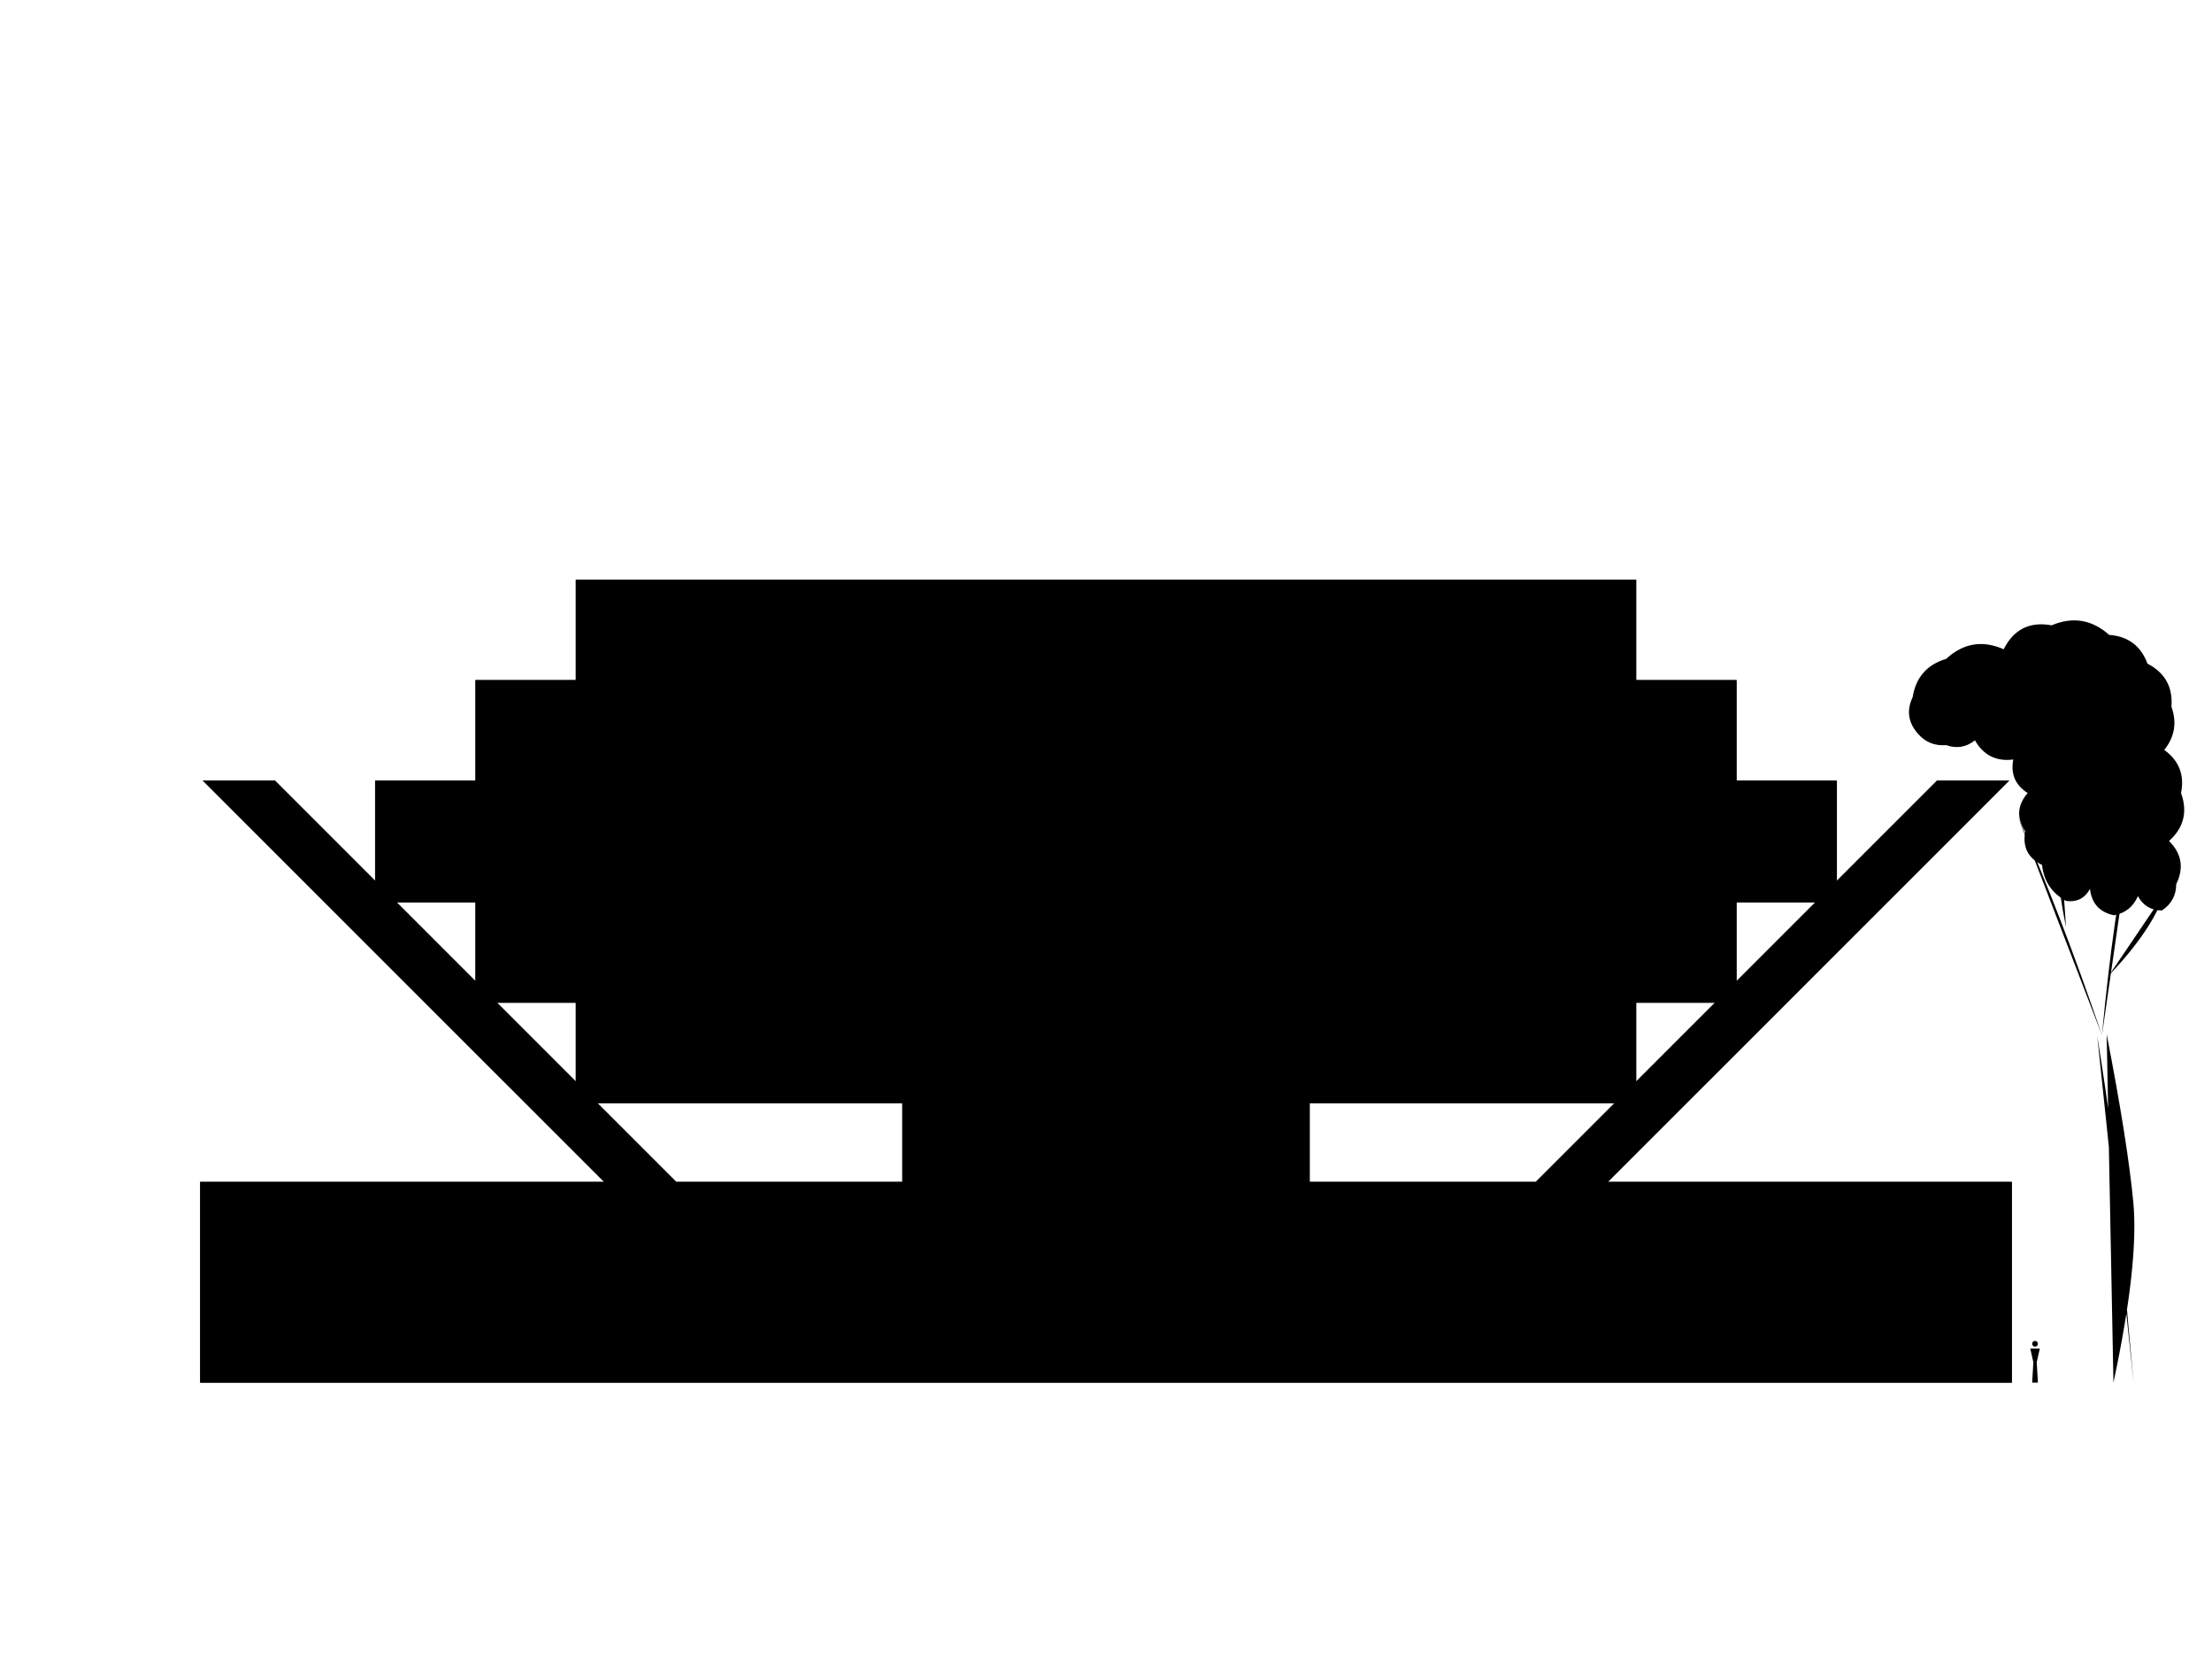
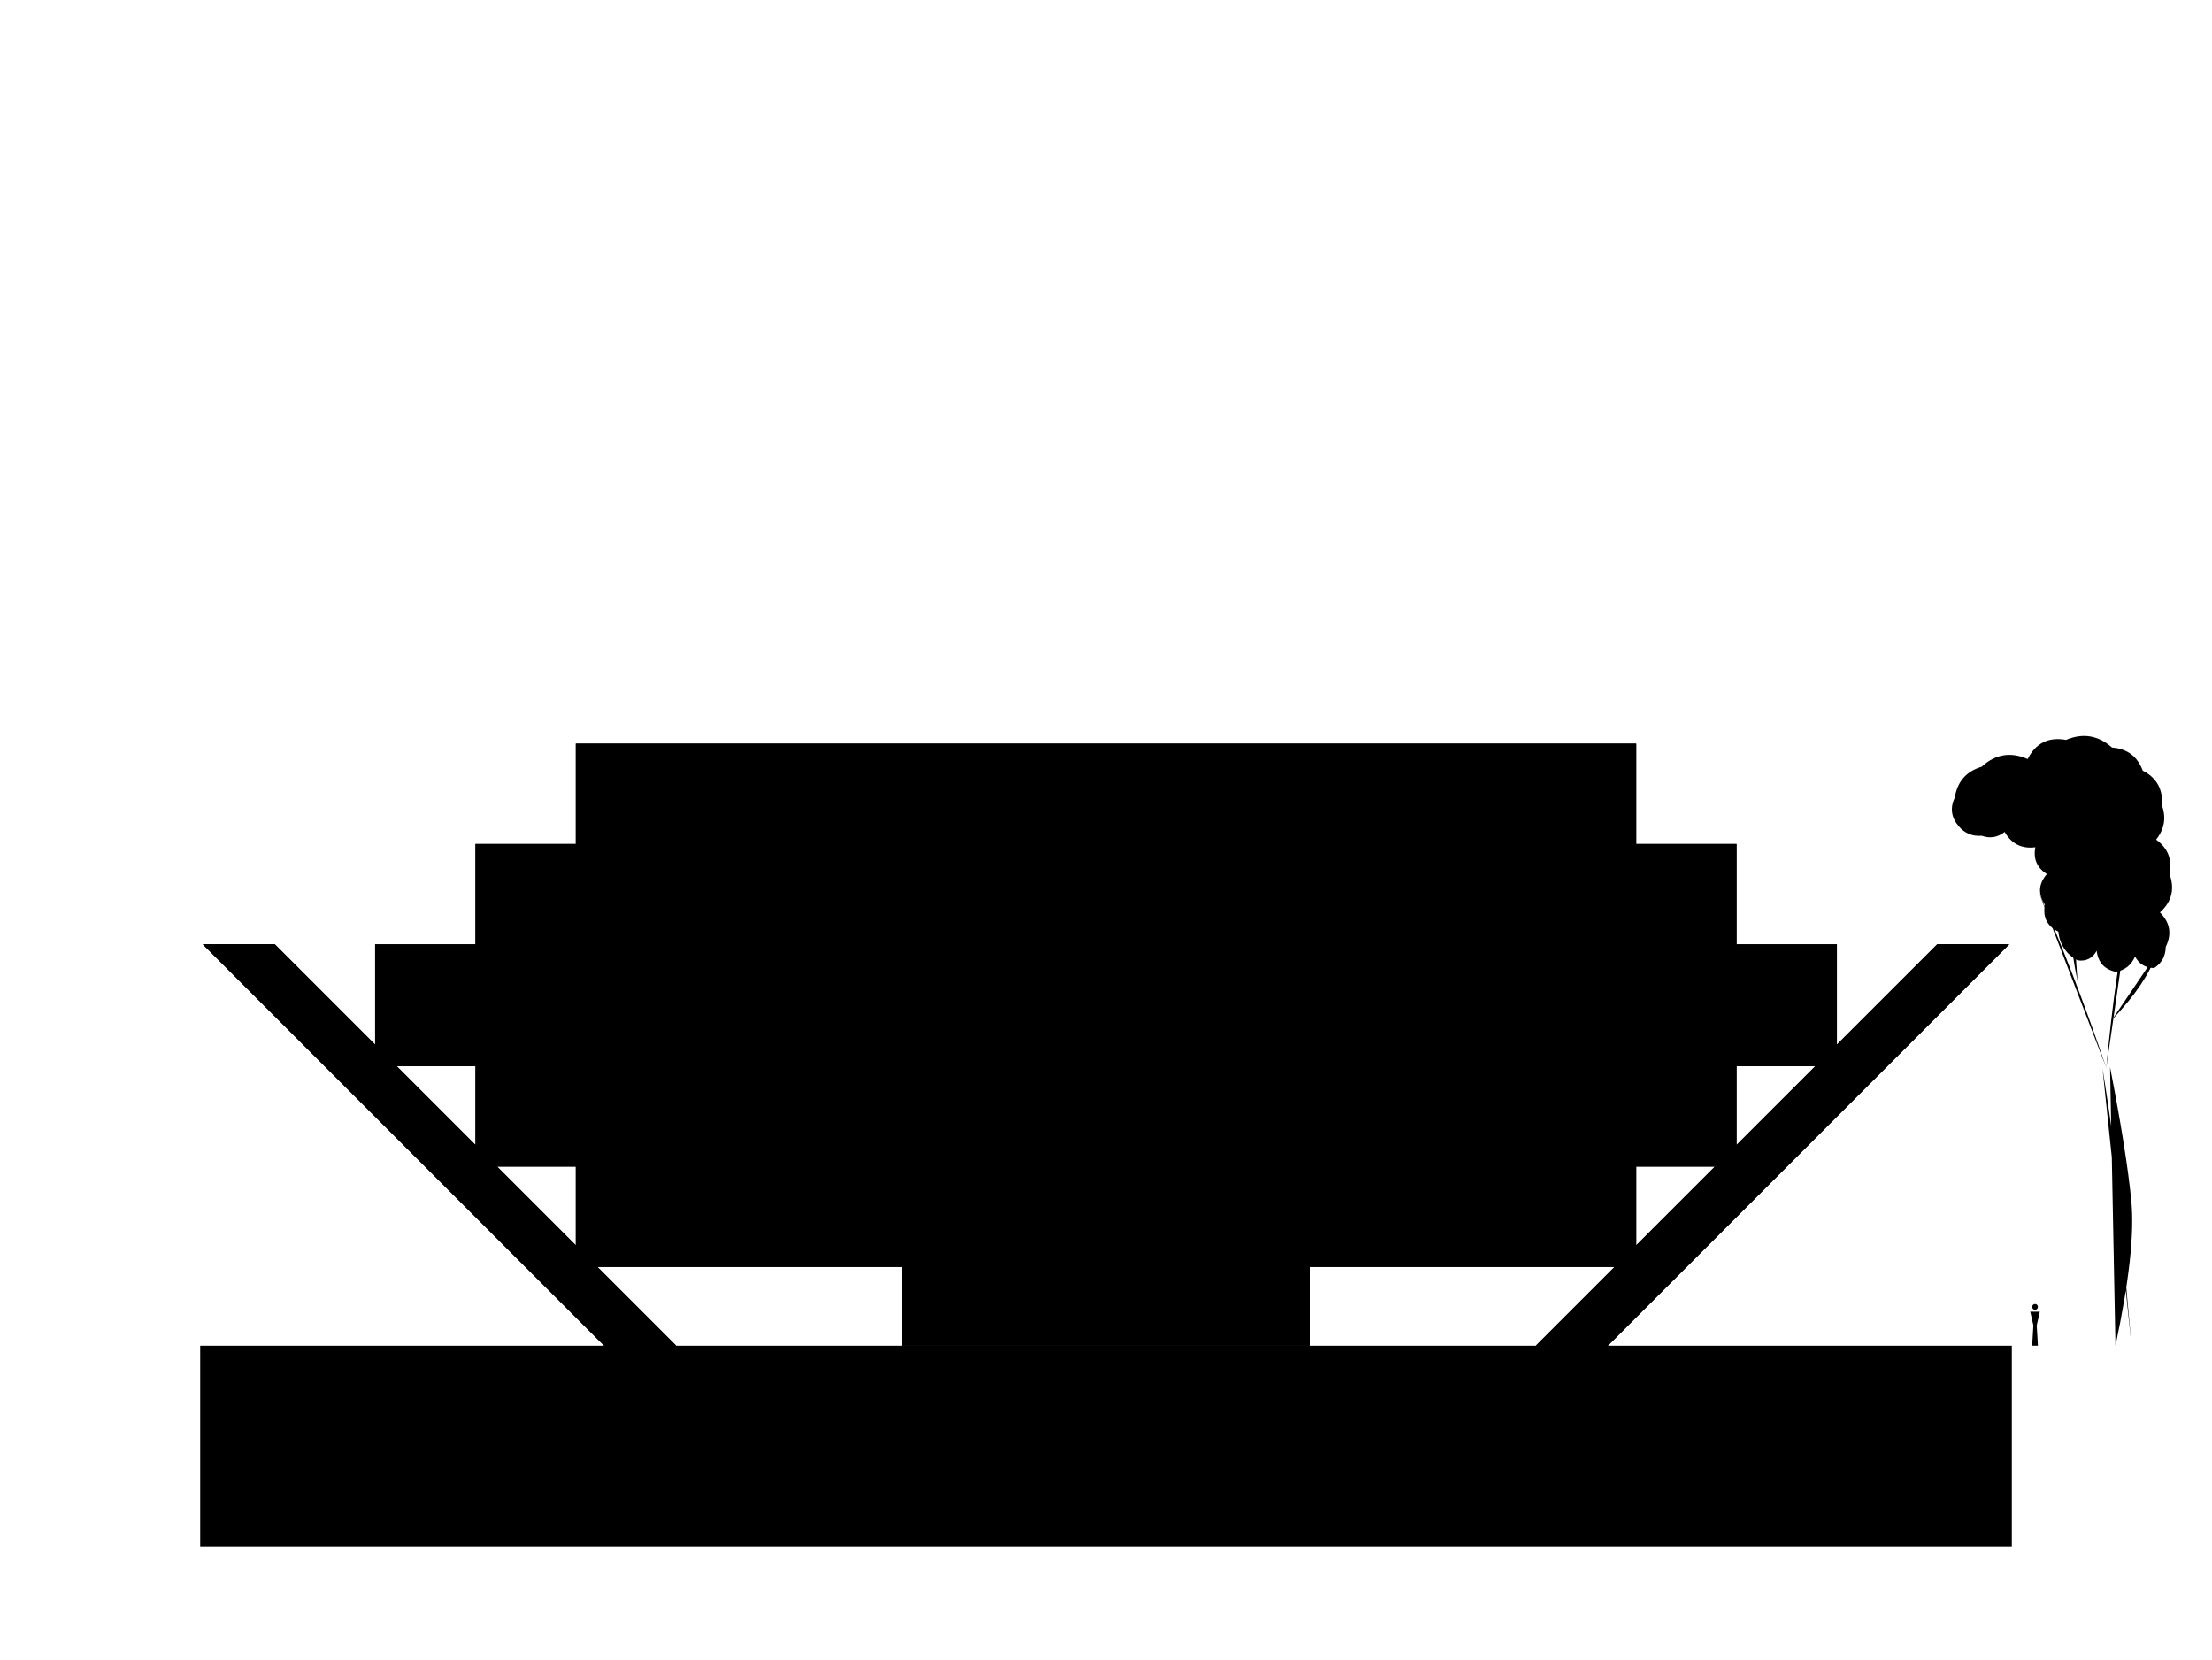
- <svg xmlns="http://www.w3.org/2000/svg" viewBox="0 0 1200 900" data-focus="833.19 645.12">
+ <svg xmlns="http://www.w3.org/2000/svg" viewBox="0 0 1200 900" data-focus="833.19 734">
  <g data-layer="1">
-     <path class="sil" d="M887.62 314.5 L887.62 368.94 L942.06 368.94 L942.06 423.38 L996.5 423.38 L996.5 477.81 L1050.94 423.38 L1089.94 423.38 L872.19 641.12 L1091.4 641.12 L1091.4 750 L108.6 750 L108.6 641.12 L327.81 641.12 L110.06 423.38 L149.06 423.38 L203.5 477.81 L203.5 423.38 L257.94 423.38 L257.94 368.94 L312.38 368.94 L312.38 314.5 Z M710.5 641.12 L833.19 641.12 L875.92 598.39 L710.5 598.39 Z M887.62 586.69 L930.36 543.95 L887.62 543.95 Z M942.06 532.25 L984.8 489.51 L942.06 489.51 Z M489.5 598.39 L324.07 598.39 L366.81 641.12 L489.5 641.12 Z M312.38 543.95 L269.64 543.95 L312.38 586.69 Z M257.94 489.51 L215.2 489.51 L257.94 532.25 Z" />
-     <line class="gnd" x1="30" y1="750" x2="1170" y2="750" />
+     <path class="sil" d="M887.62 403.38 L887.62 457.82 L942.06 457.82 L942.06 512.26 L996.5 512.26 L996.5 566.69 L1050.94 512.26 L1089.94 512.26 L872.19 730 L833.19 730 L875.92 687.27 L710.5 687.27 L710.5 730 L489.5 730 L489.5 687.27 L324.07 687.27 L366.81 730 L327.81 730 L110.06 512.26 L149.06 512.26 L203.5 566.69 L203.5 512.26 L257.94 512.26 L257.94 457.82 L312.38 457.82 L312.38 403.38 Z M887.62 675.57 L930.36 632.83 L887.62 632.83 Z M942.06 621.13 L984.8 578.39 L942.06 578.39 Z M312.38 632.83 L269.64 632.83 L312.38 675.57 Z M257.94 578.39 L215.2 578.39 L257.94 621.13 Z" />
+     <line class="gnd" x1="30" y1="730" x2="1170" y2="730" />
  </g>
  <g data-layer="2">
-     <path class="ln" d="M887.62 314.5 L887.62 368.94 L942.06 368.94 L942.06 423.38 L996.5 423.38 L996.5 477.81 L1050.94 423.38 L1089.94 423.38 L872.19 641.12 L1091.4 641.12 L1091.4 750 L108.6 750 L108.6 641.12 L327.81 641.12 L110.06 423.38 L149.06 423.38 L203.5 477.81 L203.5 423.38 L257.94 423.38 L257.94 368.94 L312.38 368.94 L312.38 314.5 Z M710.5 641.12 L833.19 641.12 L875.92 598.39 L710.5 598.39 Z M887.62 586.69 L930.36 543.95 L887.62 543.95 Z M942.06 532.25 L984.8 489.51 L942.06 489.51 Z M489.5 598.39 L324.07 598.39 L366.81 641.12 L489.5 641.12 Z M312.38 543.95 L269.64 543.95 L312.38 586.69 Z M257.94 489.51 L215.2 489.51 L257.94 532.25 Z" />
-     <polygon class="ln" points="833.19,641.12 872.19,641.12 1089.94,423.38 1050.94,423.38" />
-     <polygon class="ln" points="366.81,641.12 327.81,641.12 110.06,423.38 149.06,423.38" />
-     <line class="ln" x1="108.6" y1="641.12" x2="1091.4" y2="641.12" />
-     <line class="ln2" x1="108.6" y1="652.83" x2="1091.4" y2="652.83" />
-     <line class="ln2" x1="324.07" y1="598.39" x2="875.92" y2="598.39" />
-     <line class="ln2" x1="312.38" y1="586.69" x2="887.62" y2="586.69" />
-     <line class="ln2" x1="269.64" y1="543.95" x2="930.36" y2="543.95" />
-     <line class="ln2" x1="257.94" y1="532.25" x2="942.06" y2="532.25" />
-     <line class="ln2" x1="215.2" y1="489.51" x2="984.8" y2="489.51" />
-     <line class="ln2" x1="203.5" y1="477.81" x2="996.5" y2="477.81" />
-     <line class="ln2" x1="203.5" y1="435.07" x2="996.5" y2="435.07" />
-     <line class="ln2" x1="203.5" y1="423.38" x2="996.5" y2="423.38" />
-     <line class="ln2" x1="257.94" y1="380.64" x2="942.06" y2="380.64" />
-     <line class="ln2" x1="257.94" y1="368.94" x2="942.06" y2="368.94" />
-     <line class="ln2" x1="312.38" y1="326.2" x2="887.62" y2="326.2" />
-     <line class="ln2" x1="312.38" y1="314.5" x2="887.62" y2="314.5" />
-     <line class="hid" x1="263.79" y1="538.1" x2="936.21" y2="538.1" />
-     <line class="hid" x1="209.35" y1="483.66" x2="990.65" y2="483.66" />
-     <circle class="fig" cx="1104" cy="728.94" r="1.56" />
-     <path class="fig" d="M1102.44 750 L1103.09 738.95 L1101.4 731.54 L1106.6 731.54 L1104.91 738.95 L1105.56 750" />
+     <path class="ln" d="M887.62 403.38 L887.62 457.82 L942.06 457.82 L942.06 512.26 L996.5 512.26 L996.5 566.69 L1050.94 512.26 L1089.94 512.26 L872.19 730 L833.19 730 L875.92 687.27 L710.5 687.27 L710.5 730 L489.5 730 L489.5 687.27 L324.07 687.27 L366.81 730 L327.81 730 L110.06 512.26 L149.06 512.26 L203.5 566.69 L203.5 512.26 L257.94 512.26 L257.94 457.82 L312.38 457.82 L312.38 403.38 Z M887.62 675.57 L930.36 632.83 L887.62 632.83 Z M942.06 621.13 L984.8 578.39 L942.06 578.39 Z M312.38 632.83 L269.64 632.83 L312.38 675.57 Z M257.94 578.39 L215.2 578.39 L257.94 621.13 Z" />
+     <polygon class="ln" points="833.19,730 872.19,730 1089.94,512.26 1050.94,512.26" />
+     <polygon class="ln" points="366.81,730 327.81,730 110.06,512.26 149.06,512.26" />
+     <line class="ln2" x1="324.07" y1="687.27" x2="875.92" y2="687.27" />
+     <line class="ln2" x1="312.38" y1="675.57" x2="887.62" y2="675.57" />
+     <line class="ln2" x1="269.64" y1="632.83" x2="930.36" y2="632.83" />
+     <line class="ln2" x1="257.94" y1="621.13" x2="942.06" y2="621.13" />
+     <line class="ln2" x1="215.2" y1="578.39" x2="984.8" y2="578.39" />
+     <line class="ln2" x1="203.5" y1="566.69" x2="996.5" y2="566.69" />
+     <line class="ln2" x1="203.5" y1="523.95" x2="996.5" y2="523.95" />
+     <line class="ln2" x1="203.5" y1="512.26" x2="996.5" y2="512.26" />
+     <line class="ln2" x1="257.94" y1="469.52" x2="942.06" y2="469.52" />
+     <line class="ln2" x1="257.94" y1="457.82" x2="942.06" y2="457.82" />
+     <line class="ln2" x1="312.38" y1="415.08" x2="887.62" y2="415.08" />
+     <line class="ln2" x1="312.38" y1="403.38" x2="887.62" y2="403.38" />
+     <line class="hid" x1="263.79" y1="626.98" x2="936.21" y2="626.98" />
+     <line class="hid" x1="209.35" y1="572.54" x2="990.65" y2="572.54" />
+     <rect class="hid" x="108.6" y="730" width="982.8" height="108.88" />
+     <circle class="fig" cx="1104" cy="708.94" r="1.56" />
+     <path class="fig" d="M1102.44 730 L1103.09 718.95 L1101.4 711.54 L1106.6 711.54 L1104.91 718.95 L1105.56 730" />
  </g>
  <g data-layer="3">
-     <rect class="glz" x="312.98" y="544.55" width="574.05" height="41.54" />
-     <rect class="glz" x="258.54" y="490.11" width="682.92" height="41.54" />
-     <rect class="glz" x="204.1" y="435.68" width="791.8" height="41.54" />
-     <rect class="glz" x="258.54" y="381.24" width="682.92" height="41.54" />
-     <rect class="glz" x="312.98" y="326.8" width="574.05" height="41.54" />
+     <rect class="glz" x="312.98" y="633.43" width="574.05" height="41.54" />
+     <rect class="glz" x="258.54" y="578.99" width="682.92" height="41.54" />
+     <rect class="glz" x="204.1" y="524.56" width="791.8" height="41.54" />
+     <rect class="glz" x="258.54" y="470.12" width="682.92" height="41.54" />
+     <rect class="glz" x="312.98" y="415.68" width="574.05" height="41.54" />
+     <line class="ln2" x1="322.45" y1="675.57" x2="322.45" y2="632.83" />
+     <line class="ln2" x1="342.28" y1="675.57" x2="342.28" y2="632.83" />
+     <line class="ln2" x1="362.1" y1="675.57" x2="362.1" y2="632.83" />
+     <line class="ln2" x1="381.93" y1="675.57" x2="381.93" y2="632.83" />
+     <line class="ln2" x1="401.75" y1="675.57" x2="401.75" y2="632.83" />
+     <line class="ln2" x1="421.58" y1="675.57" x2="421.58" y2="632.83" />
+     <line class="ln2" x1="441.4" y1="675.57" x2="441.4" y2="632.83" />
+     <line class="ln2" x1="461.23" y1="675.57" x2="461.23" y2="632.83" />
+     <line class="ln2" x1="481.05" y1="675.57" x2="481.05" y2="632.83" />
+     <line class="ln2" x1="500.88" y1="675.57" x2="500.88" y2="632.83" />
+     <line class="ln2" x1="520.7" y1="675.57" x2="520.7" y2="632.83" />
+     <line class="ln2" x1="540.52" y1="675.57" x2="540.52" y2="632.83" />
+     <line class="ln2" x1="560.35" y1="675.57" x2="560.35" y2="632.83" />
+     <line class="ln2" x1="580.17" y1="675.57" x2="580.17" y2="632.83" />
+     <line class="ln2" x1="600" y1="675.57" x2="600" y2="632.83" />
+     <line class="ln2" x1="619.83" y1="675.57" x2="619.83" y2="632.83" />
+     <line class="ln2" x1="639.65" y1="675.57" x2="639.65" y2="632.83" />
+     <line class="ln2" x1="659.48" y1="675.57" x2="659.48" y2="632.83" />
+     <line class="ln2" x1="679.3" y1="675.57" x2="679.3" y2="632.83" />
+     <line class="ln2" x1="699.12" y1="675.57" x2="699.12" y2="632.83" />
+     <line class="ln2" x1="718.95" y1="675.57" x2="718.95" y2="632.83" />
+     <line class="ln2" x1="738.77" y1="675.57" x2="738.77" y2="632.83" />
+     <line class="ln2" x1="758.6" y1="675.57" x2="758.6" y2="632.83" />
+     <line class="ln2" x1="778.42" y1="675.57" x2="778.42" y2="632.83" />
+     <line class="ln2" x1="798.25" y1="675.57" x2="798.25" y2="632.83" />
+     <line class="ln2" x1="818.08" y1="675.57" x2="818.08" y2="632.83" />
+     <line class="ln2" x1="837.9" y1="675.57" x2="837.9" y2="632.83" />
+     <line class="ln2" x1="857.72" y1="675.57" x2="857.72" y2="632.83" />
+     <line class="ln2" x1="877.55" y1="675.57" x2="877.55" y2="632.83" />
+     <line class="ln2" x1="262.98" y1="621.13" x2="262.98" y2="578.39" />
+     <line class="ln2" x1="282.8" y1="621.13" x2="282.8" y2="578.39" />
+     <line class="ln2" x1="302.62" y1="621.13" x2="302.62" y2="578.39" />
+     <line class="ln2" x1="322.45" y1="621.13" x2="322.45" y2="578.39" />
+     <line class="ln2" x1="342.28" y1="621.13" x2="342.28" y2="578.39" />
+     <line class="ln2" x1="362.1" y1="621.13" x2="362.1" y2="578.39" />
+     <line class="ln2" x1="381.93" y1="621.13" x2="381.93" y2="578.39" />
+     <line class="ln2" x1="401.75" y1="621.13" x2="401.75" y2="578.39" />
+     <line class="ln2" x1="421.58" y1="621.13" x2="421.58" y2="578.39" />
+     <line class="ln2" x1="441.4" y1="621.13" x2="441.4" y2="578.39" />
+     <line class="ln2" x1="461.23" y1="621.13" x2="461.23" y2="578.39" />
+     <line class="ln2" x1="481.05" y1="621.13" x2="481.05" y2="578.39" />
+     <line class="ln2" x1="500.88" y1="621.13" x2="500.88" y2="578.39" />
+     <line class="ln2" x1="520.7" y1="621.13" x2="520.7" y2="578.39" />
+     <line class="ln2" x1="540.52" y1="621.13" x2="540.52" y2="578.39" />
+     <line class="ln2" x1="560.35" y1="621.13" x2="560.35" y2="578.39" />
+     <line class="ln2" x1="580.17" y1="621.13" x2="580.17" y2="578.39" />
+     <line class="ln2" x1="600" y1="621.13" x2="600" y2="578.39" />
+     <line class="ln2" x1="619.83" y1="621.13" x2="619.83" y2="578.39" />
+     <line class="ln2" x1="639.65" y1="621.13" x2="639.65" y2="578.39" />
+     <line class="ln2" x1="659.48" y1="621.13" x2="659.48" y2="578.39" />
+     <line class="ln2" x1="679.3" y1="621.13" x2="679.3" y2="578.39" />
+     <line class="ln2" x1="699.12" y1="621.13" x2="699.12" y2="578.39" />
+     <line class="ln2" x1="718.95" y1="621.13" x2="718.95" y2="578.39" />
+     <line class="ln2" x1="738.77" y1="621.13" x2="738.77" y2="578.39" />
+     <line class="ln2" x1="758.6" y1="621.13" x2="758.6" y2="578.39" />
+     <line class="ln2" x1="778.42" y1="621.13" x2="778.42" y2="578.39" />
+     <line class="ln2" x1="798.25" y1="621.13" x2="798.25" y2="578.39" />
+     <line class="ln2" x1="818.08" y1="621.13" x2="818.08" y2="578.39" />
+     <line class="ln2" x1="837.9" y1="621.13" x2="837.9" y2="578.39" />
+     <line class="ln2" x1="857.72" y1="621.13" x2="857.72" y2="578.39" />
+     <line class="ln2" x1="877.55" y1="621.13" x2="877.55" y2="578.39" />
+     <line class="ln2" x1="897.38" y1="621.13" x2="897.38" y2="578.39" />
+     <line class="ln2" x1="917.2" y1="621.13" x2="917.2" y2="578.39" />
+     <line class="ln2" x1="937.02" y1="621.13" x2="937.02" y2="578.39" />
+     <line class="ln2" x1="223.33" y1="566.69" x2="223.33" y2="523.95" />
+     <line class="ln2" x1="243.15" y1="566.69" x2="243.15" y2="523.95" />
+     <line class="ln2" x1="262.98" y1="566.69" x2="262.98" y2="523.95" />
+     <line class="ln2" x1="282.8" y1="566.69" x2="282.8" y2="523.95" />
+     <line class="ln2" x1="302.62" y1="566.69" x2="302.62" y2="523.95" />
+     <line class="ln2" x1="322.45" y1="566.69" x2="322.45" y2="523.95" />
+     <line class="ln2" x1="342.28" y1="566.69" x2="342.28" y2="523.95" />
+     <line class="ln2" x1="362.1" y1="566.69" x2="362.1" y2="523.95" />
+     <line class="ln2" x1="381.93" y1="566.69" x2="381.93" y2="523.95" />
+     <line class="ln2" x1="401.75" y1="566.69" x2="401.75" y2="523.95" />
+     <line class="ln2" x1="421.58" y1="566.69" x2="421.58" y2="523.95" />
+     <line class="ln2" x1="441.4" y1="566.69" x2="441.4" y2="523.95" />
+     <line class="ln2" x1="461.23" y1="566.69" x2="461.23" y2="523.95" />
+     <line class="ln2" x1="481.05" y1="566.69" x2="481.05" y2="523.95" />
+     <line class="ln2" x1="500.88" y1="566.69" x2="500.88" y2="523.95" />
+     <line class="ln2" x1="520.7" y1="566.69" x2="520.7" y2="523.95" />
+     <line class="ln2" x1="540.52" y1="566.69" x2="540.52" y2="523.95" />
+     <line class="ln2" x1="560.35" y1="566.69" x2="560.35" y2="523.95" />
+     <line class="ln2" x1="580.17" y1="566.69" x2="580.17" y2="523.95" />
+     <line class="ln2" x1="600" y1="566.69" x2="600" y2="523.95" />
+     <line class="ln2" x1="619.83" y1="566.69" x2="619.83" y2="523.95" />
+     <line class="ln2" x1="639.65" y1="566.69" x2="639.65" y2="523.95" />
+     <line class="ln2" x1="659.48" y1="566.69" x2="659.48" y2="523.95" />
+     <line class="ln2" x1="679.3" y1="566.69" x2="679.3" y2="523.95" />
+     <line class="ln2" x1="699.12" y1="566.69" x2="699.12" y2="523.95" />
+     <line class="ln2" x1="718.95" y1="566.69" x2="718.95" y2="523.95" />
+     <line class="ln2" x1="738.77" y1="566.69" x2="738.77" y2="523.95" />
+     <line class="ln2" x1="758.6" y1="566.69" x2="758.6" y2="523.95" />
+     <line class="ln2" x1="778.42" y1="566.69" x2="778.42" y2="523.95" />
+     <line class="ln2" x1="798.25" y1="566.69" x2="798.25" y2="523.95" />
+     <line class="ln2" x1="818.08" y1="566.69" x2="818.08" y2="523.95" />
+     <line class="ln2" x1="837.9" y1="566.69" x2="837.9" y2="523.95" />
+     <line class="ln2" x1="857.72" y1="566.69" x2="857.72" y2="523.95" />
+     <line class="ln2" x1="877.55" y1="566.69" x2="877.55" y2="523.95" />
+     <line class="ln2" x1="897.38" y1="566.69" x2="897.38" y2="523.95" />
+     <line class="ln2" x1="917.2" y1="566.69" x2="917.2" y2="523.95" />
+     <line class="ln2" x1="937.02" y1="566.69" x2="937.02" y2="523.95" />
+     <line class="ln2" x1="956.85" y1="566.69" x2="956.85" y2="523.95" />
+     <line class="ln2" x1="976.67" y1="566.69" x2="976.67" y2="523.95" />
+     <line class="ln2" x1="262.98" y1="512.26" x2="262.98" y2="469.52" />
+     <line class="ln2" x1="282.8" y1="512.26" x2="282.8" y2="469.52" />
+     <line class="ln2" x1="302.62" y1="512.26" x2="302.62" y2="469.52" />
+     <line class="ln2" x1="322.45" y1="512.26" x2="322.45" y2="469.52" />
+     <line class="ln2" x1="342.28" y1="512.26" x2="342.28" y2="469.52" />
+     <line class="ln2" x1="362.1" y1="512.26" x2="362.1" y2="469.52" />
+     <line class="ln2" x1="381.93" y1="512.26" x2="381.93" y2="469.52" />
+     <line class="ln2" x1="401.75" y1="512.26" x2="401.75" y2="469.52" />
+     <line class="ln2" x1="421.58" y1="512.26" x2="421.58" y2="469.52" />
+     <line class="ln2" x1="441.4" y1="512.26" x2="441.4" y2="469.52" />
+     <line class="ln2" x1="461.23" y1="512.26" x2="461.23" y2="469.52" />
+     <line class="ln2" x1="481.05" y1="512.26" x2="481.05" y2="469.52" />
+     <line class="ln2" x1="500.88" y1="512.26" x2="500.88" y2="469.52" />
+     <line class="ln2" x1="520.7" y1="512.26" x2="520.7" y2="469.52" />
+     <line class="ln2" x1="540.52" y1="512.26" x2="540.52" y2="469.52" />
+     <line class="ln2" x1="560.35" y1="512.26" x2="560.35" y2="469.52" />
+     <line class="ln2" x1="580.17" y1="512.26" x2="580.17" y2="469.52" />
+     <line class="ln2" x1="600" y1="512.26" x2="600" y2="469.52" />
+     <line class="ln2" x1="619.83" y1="512.26" x2="619.83" y2="469.52" />
+     <line class="ln2" x1="639.65" y1="512.26" x2="639.65" y2="469.52" />
+     <line class="ln2" x1="659.48" y1="512.26" x2="659.48" y2="469.52" />
+     <line class="ln2" x1="679.3" y1="512.26" x2="679.3" y2="469.52" />
+     <line class="ln2" x1="699.12" y1="512.26" x2="699.12" y2="469.52" />
+     <line class="ln2" x1="718.95" y1="512.26" x2="718.95" y2="469.52" />
+     <line class="ln2" x1="738.77" y1="512.26" x2="738.77" y2="469.52" />
+     <line class="ln2" x1="758.6" y1="512.26" x2="758.6" y2="469.52" />
+     <line class="ln2" x1="778.42" y1="512.26" x2="778.42" y2="469.52" />
+     <line class="ln2" x1="798.25" y1="512.26" x2="798.25" y2="469.52" />
+     <line class="ln2" x1="818.08" y1="512.26" x2="818.08" y2="469.52" />
+     <line class="ln2" x1="837.9" y1="512.26" x2="837.9" y2="469.52" />
+     <line class="ln2" x1="857.72" y1="512.26" x2="857.72" y2="469.52" />
+     <line class="ln2" x1="877.55" y1="512.26" x2="877.55" y2="469.52" />
+     <line class="ln2" x1="897.38" y1="512.26" x2="897.38" y2="469.52" />
+     <line class="ln2" x1="917.2" y1="512.26" x2="917.2" y2="469.52" />
+     <line class="ln2" x1="937.02" y1="512.26" x2="937.02" y2="469.52" />
+     <line class="ln2" x1="322.45" y1="457.82" x2="322.45" y2="415.08" />
+     <line class="ln2" x1="342.28" y1="457.82" x2="342.28" y2="415.08" />
+     <line class="ln2" x1="362.1" y1="457.82" x2="362.1" y2="415.08" />
+     <line class="ln2" x1="381.93" y1="457.82" x2="381.93" y2="415.08" />
+     <line class="ln2" x1="401.75" y1="457.82" x2="401.75" y2="415.08" />
+     <line class="ln2" x1="421.58" y1="457.82" x2="421.58" y2="415.08" />
+     <line class="ln2" x1="441.4" y1="457.82" x2="441.4" y2="415.08" />
+     <line class="ln2" x1="461.23" y1="457.82" x2="461.23" y2="415.08" />
+     <line class="ln2" x1="481.05" y1="457.82" x2="481.05" y2="415.08" />
+     <line class="ln2" x1="500.88" y1="457.82" x2="500.88" y2="415.08" />
+     <line class="ln2" x1="520.7" y1="457.82" x2="520.7" y2="415.08" />
+     <line class="ln2" x1="540.52" y1="457.82" x2="540.52" y2="415.08" />
+     <line class="ln2" x1="560.35" y1="457.82" x2="560.35" y2="415.08" />
+     <line class="ln2" x1="580.17" y1="457.82" x2="580.17" y2="415.08" />
+     <line class="ln2" x1="600" y1="457.82" x2="600" y2="415.08" />
+     <line class="ln2" x1="619.83" y1="457.82" x2="619.83" y2="415.08" />
+     <line class="ln2" x1="639.65" y1="457.82" x2="639.65" y2="415.08" />
+     <line class="ln2" x1="659.48" y1="457.82" x2="659.48" y2="415.08" />
+     <line class="ln2" x1="679.3" y1="457.82" x2="679.3" y2="415.08" />
+     <line class="ln2" x1="699.12" y1="457.82" x2="699.12" y2="415.08" />
+     <line class="ln2" x1="718.95" y1="457.82" x2="718.95" y2="415.08" />
+     <line class="ln2" x1="738.77" y1="457.82" x2="738.77" y2="415.08" />
+     <line class="ln2" x1="758.6" y1="457.82" x2="758.6" y2="415.08" />
+     <line class="ln2" x1="778.42" y1="457.82" x2="778.42" y2="415.08" />
+     <line class="ln2" x1="798.25" y1="457.82" x2="798.25" y2="415.08" />
+     <line class="ln2" x1="818.08" y1="457.82" x2="818.08" y2="415.08" />
+     <line class="ln2" x1="837.9" y1="457.82" x2="837.9" y2="415.08" />
+     <line class="ln2" x1="857.72" y1="457.82" x2="857.72" y2="415.08" />
+     <line class="ln2" x1="877.55" y1="457.82" x2="877.55" y2="415.08" />
  </g>
  <g data-layer="4">
-     <line class="ln3" x1="322.45" y1="586.69" x2="322.45" y2="543.95" />
-     <line class="ln3" x1="342.28" y1="586.69" x2="342.28" y2="543.95" />
-     <line class="ln3" x1="362.1" y1="586.69" x2="362.1" y2="543.95" />
-     <line class="ln3" x1="381.93" y1="586.69" x2="381.93" y2="543.95" />
-     <line class="ln3" x1="401.75" y1="586.69" x2="401.75" y2="543.95" />
-     <line class="ln3" x1="421.58" y1="586.69" x2="421.58" y2="543.95" />
-     <line class="ln3" x1="441.4" y1="586.69" x2="441.4" y2="543.95" />
-     <line class="ln3" x1="461.23" y1="586.69" x2="461.23" y2="543.95" />
-     <line class="ln3" x1="481.05" y1="586.69" x2="481.05" y2="543.95" />
-     <line class="ln3" x1="500.88" y1="586.69" x2="500.88" y2="543.95" />
-     <line class="ln3" x1="520.7" y1="586.69" x2="520.7" y2="543.95" />
-     <line class="ln3" x1="540.52" y1="586.69" x2="540.52" y2="543.95" />
-     <line class="ln3" x1="560.35" y1="586.69" x2="560.35" y2="543.95" />
-     <line class="ln3" x1="580.17" y1="586.69" x2="580.17" y2="543.95" />
-     <line class="ln3" x1="600" y1="586.69" x2="600" y2="543.95" />
-     <line class="ln3" x1="619.83" y1="586.69" x2="619.83" y2="543.95" />
-     <line class="ln3" x1="639.65" y1="586.69" x2="639.65" y2="543.95" />
-     <line class="ln3" x1="659.48" y1="586.69" x2="659.48" y2="543.95" />
-     <line class="ln3" x1="679.3" y1="586.69" x2="679.3" y2="543.95" />
-     <line class="ln3" x1="699.12" y1="586.69" x2="699.12" y2="543.95" />
-     <line class="ln3" x1="718.95" y1="586.69" x2="718.95" y2="543.95" />
-     <line class="ln3" x1="738.77" y1="586.69" x2="738.77" y2="543.95" />
-     <line class="ln3" x1="758.6" y1="586.69" x2="758.6" y2="543.95" />
-     <line class="ln3" x1="778.42" y1="586.69" x2="778.42" y2="543.95" />
-     <line class="ln3" x1="798.25" y1="586.69" x2="798.25" y2="543.95" />
-     <line class="ln3" x1="818.08" y1="586.69" x2="818.08" y2="543.95" />
-     <line class="ln3" x1="837.9" y1="586.69" x2="837.9" y2="543.95" />
-     <line class="ln3" x1="857.72" y1="586.69" x2="857.72" y2="543.95" />
-     <line class="ln3" x1="877.55" y1="586.69" x2="877.55" y2="543.95" />
-     <line class="ln3" x1="262.98" y1="532.25" x2="262.98" y2="489.51" />
-     <line class="ln3" x1="282.8" y1="532.25" x2="282.8" y2="489.51" />
-     <line class="ln3" x1="302.62" y1="532.25" x2="302.62" y2="489.51" />
-     <line class="ln3" x1="322.45" y1="532.25" x2="322.45" y2="489.51" />
-     <line class="ln3" x1="342.28" y1="532.25" x2="342.28" y2="489.51" />
-     <line class="ln3" x1="362.1" y1="532.25" x2="362.1" y2="489.51" />
-     <line class="ln3" x1="381.93" y1="532.25" x2="381.93" y2="489.51" />
-     <line class="ln3" x1="401.75" y1="532.25" x2="401.75" y2="489.51" />
-     <line class="ln3" x1="421.58" y1="532.25" x2="421.58" y2="489.51" />
-     <line class="ln3" x1="441.4" y1="532.25" x2="441.4" y2="489.51" />
-     <line class="ln3" x1="461.23" y1="532.25" x2="461.23" y2="489.51" />
-     <line class="ln3" x1="481.05" y1="532.25" x2="481.05" y2="489.51" />
-     <line class="ln3" x1="500.88" y1="532.25" x2="500.88" y2="489.51" />
-     <line class="ln3" x1="520.7" y1="532.25" x2="520.7" y2="489.51" />
-     <line class="ln3" x1="540.52" y1="532.25" x2="540.52" y2="489.51" />
-     <line class="ln3" x1="560.35" y1="532.25" x2="560.35" y2="489.51" />
-     <line class="ln3" x1="580.17" y1="532.25" x2="580.17" y2="489.51" />
-     <line class="ln3" x1="600" y1="532.25" x2="600" y2="489.51" />
-     <line class="ln3" x1="619.83" y1="532.25" x2="619.83" y2="489.51" />
-     <line class="ln3" x1="639.65" y1="532.25" x2="639.65" y2="489.51" />
-     <line class="ln3" x1="659.48" y1="532.25" x2="659.48" y2="489.51" />
-     <line class="ln3" x1="679.3" y1="532.25" x2="679.3" y2="489.51" />
-     <line class="ln3" x1="699.12" y1="532.25" x2="699.12" y2="489.51" />
-     <line class="ln3" x1="718.95" y1="532.25" x2="718.95" y2="489.51" />
-     <line class="ln3" x1="738.77" y1="532.25" x2="738.77" y2="489.51" />
-     <line class="ln3" x1="758.6" y1="532.25" x2="758.6" y2="489.51" />
-     <line class="ln3" x1="778.42" y1="532.25" x2="778.42" y2="489.51" />
-     <line class="ln3" x1="798.25" y1="532.25" x2="798.25" y2="489.51" />
-     <line class="ln3" x1="818.08" y1="532.25" x2="818.08" y2="489.51" />
-     <line class="ln3" x1="837.9" y1="532.25" x2="837.9" y2="489.51" />
-     <line class="ln3" x1="857.72" y1="532.25" x2="857.72" y2="489.51" />
-     <line class="ln3" x1="877.55" y1="532.25" x2="877.55" y2="489.51" />
-     <line class="ln3" x1="897.38" y1="532.25" x2="897.38" y2="489.51" />
-     <line class="ln3" x1="917.2" y1="532.25" x2="917.2" y2="489.51" />
-     <line class="ln3" x1="937.02" y1="532.25" x2="937.02" y2="489.51" />
-     <line class="ln3" x1="223.33" y1="477.81" x2="223.33" y2="435.07" />
-     <line class="ln3" x1="243.15" y1="477.81" x2="243.15" y2="435.07" />
-     <line class="ln3" x1="262.98" y1="477.81" x2="262.98" y2="435.07" />
-     <line class="ln3" x1="282.8" y1="477.81" x2="282.8" y2="435.07" />
-     <line class="ln3" x1="302.62" y1="477.81" x2="302.62" y2="435.07" />
-     <line class="ln3" x1="322.45" y1="477.81" x2="322.45" y2="435.07" />
-     <line class="ln3" x1="342.28" y1="477.81" x2="342.28" y2="435.07" />
-     <line class="ln3" x1="362.1" y1="477.81" x2="362.1" y2="435.07" />
-     <line class="ln3" x1="381.93" y1="477.81" x2="381.93" y2="435.07" />
-     <line class="ln3" x1="401.75" y1="477.81" x2="401.75" y2="435.07" />
-     <line class="ln3" x1="421.58" y1="477.81" x2="421.58" y2="435.07" />
-     <line class="ln3" x1="441.4" y1="477.81" x2="441.4" y2="435.07" />
-     <line class="ln3" x1="461.23" y1="477.81" x2="461.23" y2="435.07" />
-     <line class="ln3" x1="481.05" y1="477.81" x2="481.05" y2="435.07" />
-     <line class="ln3" x1="500.88" y1="477.81" x2="500.88" y2="435.07" />
-     <line class="ln3" x1="520.7" y1="477.81" x2="520.7" y2="435.07" />
-     <line class="ln3" x1="540.52" y1="477.81" x2="540.52" y2="435.07" />
-     <line class="ln3" x1="560.35" y1="477.81" x2="560.35" y2="435.07" />
-     <line class="ln3" x1="580.17" y1="477.81" x2="580.17" y2="435.07" />
-     <line class="ln3" x1="600" y1="477.81" x2="600" y2="435.07" />
-     <line class="ln3" x1="619.83" y1="477.81" x2="619.83" y2="435.07" />
-     <line class="ln3" x1="639.65" y1="477.81" x2="639.65" y2="435.07" />
-     <line class="ln3" x1="659.48" y1="477.81" x2="659.48" y2="435.07" />
-     <line class="ln3" x1="679.3" y1="477.81" x2="679.3" y2="435.07" />
-     <line class="ln3" x1="699.12" y1="477.81" x2="699.12" y2="435.07" />
-     <line class="ln3" x1="718.95" y1="477.81" x2="718.95" y2="435.07" />
-     <line class="ln3" x1="738.77" y1="477.81" x2="738.77" y2="435.07" />
-     <line class="ln3" x1="758.6" y1="477.81" x2="758.6" y2="435.07" />
-     <line class="ln3" x1="778.42" y1="477.81" x2="778.42" y2="435.07" />
-     <line class="ln3" x1="798.25" y1="477.81" x2="798.25" y2="435.07" />
-     <line class="ln3" x1="818.08" y1="477.81" x2="818.08" y2="435.07" />
-     <line class="ln3" x1="837.9" y1="477.81" x2="837.9" y2="435.07" />
-     <line class="ln3" x1="857.72" y1="477.81" x2="857.72" y2="435.07" />
-     <line class="ln3" x1="877.55" y1="477.81" x2="877.55" y2="435.07" />
-     <line class="ln3" x1="897.38" y1="477.81" x2="897.38" y2="435.07" />
-     <line class="ln3" x1="917.2" y1="477.81" x2="917.2" y2="435.07" />
-     <line class="ln3" x1="937.02" y1="477.81" x2="937.02" y2="435.07" />
-     <line class="ln3" x1="956.85" y1="477.81" x2="956.85" y2="435.07" />
-     <line class="ln3" x1="976.67" y1="477.81" x2="976.67" y2="435.07" />
-     <line class="ln3" x1="262.98" y1="423.38" x2="262.98" y2="380.64" />
-     <line class="ln3" x1="282.8" y1="423.38" x2="282.8" y2="380.64" />
-     <line class="ln3" x1="302.62" y1="423.38" x2="302.62" y2="380.64" />
-     <line class="ln3" x1="322.45" y1="423.38" x2="322.45" y2="380.64" />
-     <line class="ln3" x1="342.28" y1="423.38" x2="342.28" y2="380.64" />
-     <line class="ln3" x1="362.1" y1="423.38" x2="362.1" y2="380.64" />
-     <line class="ln3" x1="381.93" y1="423.38" x2="381.93" y2="380.64" />
-     <line class="ln3" x1="401.75" y1="423.38" x2="401.75" y2="380.64" />
-     <line class="ln3" x1="421.58" y1="423.38" x2="421.58" y2="380.64" />
-     <line class="ln3" x1="441.4" y1="423.38" x2="441.4" y2="380.64" />
-     <line class="ln3" x1="461.23" y1="423.38" x2="461.23" y2="380.64" />
-     <line class="ln3" x1="481.05" y1="423.38" x2="481.05" y2="380.64" />
-     <line class="ln3" x1="500.88" y1="423.38" x2="500.88" y2="380.64" />
-     <line class="ln3" x1="520.7" y1="423.38" x2="520.7" y2="380.64" />
-     <line class="ln3" x1="540.52" y1="423.38" x2="540.52" y2="380.64" />
-     <line class="ln3" x1="560.35" y1="423.38" x2="560.35" y2="380.64" />
-     <line class="ln3" x1="580.17" y1="423.38" x2="580.17" y2="380.64" />
-     <line class="ln3" x1="600" y1="423.38" x2="600" y2="380.64" />
-     <line class="ln3" x1="619.83" y1="423.38" x2="619.83" y2="380.64" />
-     <line class="ln3" x1="639.65" y1="423.38" x2="639.65" y2="380.64" />
-     <line class="ln3" x1="659.48" y1="423.38" x2="659.48" y2="380.64" />
-     <line class="ln3" x1="679.3" y1="423.38" x2="679.3" y2="380.64" />
-     <line class="ln3" x1="699.12" y1="423.38" x2="699.12" y2="380.64" />
-     <line class="ln3" x1="718.95" y1="423.38" x2="718.95" y2="380.64" />
-     <line class="ln3" x1="738.77" y1="423.38" x2="738.77" y2="380.64" />
-     <line class="ln3" x1="758.6" y1="423.38" x2="758.6" y2="380.64" />
-     <line class="ln3" x1="778.42" y1="423.38" x2="778.42" y2="380.64" />
-     <line class="ln3" x1="798.25" y1="423.38" x2="798.25" y2="380.64" />
-     <line class="ln3" x1="818.08" y1="423.38" x2="818.08" y2="380.64" />
-     <line class="ln3" x1="837.9" y1="423.38" x2="837.9" y2="380.64" />
-     <line class="ln3" x1="857.72" y1="423.38" x2="857.72" y2="380.64" />
-     <line class="ln3" x1="877.55" y1="423.38" x2="877.55" y2="380.64" />
-     <line class="ln3" x1="897.38" y1="423.38" x2="897.38" y2="380.64" />
-     <line class="ln3" x1="917.2" y1="423.38" x2="917.2" y2="380.64" />
-     <line class="ln3" x1="937.02" y1="423.38" x2="937.02" y2="380.64" />
-     <line class="ln3" x1="322.45" y1="368.94" x2="322.45" y2="326.2" />
-     <line class="ln3" x1="342.28" y1="368.94" x2="342.28" y2="326.2" />
-     <line class="ln3" x1="362.1" y1="368.94" x2="362.1" y2="326.2" />
-     <line class="ln3" x1="381.93" y1="368.94" x2="381.93" y2="326.2" />
-     <line class="ln3" x1="401.75" y1="368.94" x2="401.75" y2="326.2" />
-     <line class="ln3" x1="421.58" y1="368.94" x2="421.58" y2="326.2" />
-     <line class="ln3" x1="441.4" y1="368.94" x2="441.4" y2="326.2" />
-     <line class="ln3" x1="461.23" y1="368.94" x2="461.23" y2="326.2" />
-     <line class="ln3" x1="481.05" y1="368.94" x2="481.05" y2="326.2" />
-     <line class="ln3" x1="500.88" y1="368.94" x2="500.88" y2="326.2" />
-     <line class="ln3" x1="520.7" y1="368.94" x2="520.7" y2="326.2" />
-     <line class="ln3" x1="540.52" y1="368.94" x2="540.52" y2="326.2" />
-     <line class="ln3" x1="560.35" y1="368.94" x2="560.35" y2="326.2" />
-     <line class="ln3" x1="580.17" y1="368.94" x2="580.17" y2="326.2" />
-     <line class="ln3" x1="600" y1="368.94" x2="600" y2="326.2" />
-     <line class="ln3" x1="619.83" y1="368.94" x2="619.83" y2="326.2" />
-     <line class="ln3" x1="639.65" y1="368.94" x2="639.65" y2="326.2" />
-     <line class="ln3" x1="659.48" y1="368.94" x2="659.48" y2="326.2" />
-     <line class="ln3" x1="679.3" y1="368.94" x2="679.3" y2="326.2" />
-     <line class="ln3" x1="699.12" y1="368.94" x2="699.12" y2="326.2" />
-     <line class="ln3" x1="718.95" y1="368.94" x2="718.95" y2="326.2" />
-     <line class="ln3" x1="738.77" y1="368.94" x2="738.77" y2="326.2" />
-     <line class="ln3" x1="758.6" y1="368.94" x2="758.6" y2="326.2" />
-     <line class="ln3" x1="778.42" y1="368.94" x2="778.42" y2="326.2" />
-     <line class="ln3" x1="798.25" y1="368.94" x2="798.25" y2="326.2" />
-     <line class="ln3" x1="818.08" y1="368.94" x2="818.08" y2="326.2" />
-     <line class="ln3" x1="837.9" y1="368.94" x2="837.9" y2="326.2" />
-     <line class="ln3" x1="857.72" y1="368.94" x2="857.72" y2="326.2" />
-     <line class="ln3" x1="877.55" y1="368.94" x2="877.55" y2="326.2" />
-     <line class="ln3" x1="108.6" y1="740.9" x2="1091.4" y2="740.9" />
-     <line class="ln3" x1="108.6" y1="731.8" x2="1091.4" y2="731.8" />
-     <line class="ln3" x1="108.6" y1="722.7" x2="1091.4" y2="722.7" />
-     <line class="ln3" x1="108.6" y1="713.6" x2="1091.4" y2="713.6" />
-     <line class="ln3" x1="108.6" y1="704.5" x2="1091.4" y2="704.5" />
-     <line class="ln3" x1="108.6" y1="695.4" x2="1091.4" y2="695.4" />
-     <line class="ln3" x1="108.6" y1="686.3" x2="1091.4" y2="686.3" />
-     <line class="ln3" x1="108.6" y1="677.2" x2="1091.4" y2="677.2" />
-     <line class="ln3" x1="108.6" y1="668.1" x2="1091.4" y2="668.1" />
-     <line class="ln3" x1="108.6" y1="659" x2="1091.4" y2="659" />
-     <rect class="shd" x="490.1" y="598.99" width="219.8" height="41.54" />
+     <rect class="shd" x="490.1" y="687.87" width="219.8" height="41.54" />
+     <line class="ln3" x1="842.29" y1="720.9" x2="881.29" y2="720.9" />
+     <line class="ln3" x1="357.71" y1="720.9" x2="318.71" y2="720.9" />
+     <line class="ln3" x1="489.5" y1="720.9" x2="710.5" y2="720.9" />
+     <line class="ln3" x1="851.39" y1="711.8" x2="890.39" y2="711.8" />
+     <line class="ln3" x1="348.61" y1="711.8" x2="309.61" y2="711.8" />
+     <line class="ln3" x1="489.5" y1="711.8" x2="710.5" y2="711.8" />
+     <line class="ln3" x1="860.49" y1="702.7" x2="899.49" y2="702.7" />
+     <line class="ln3" x1="339.51" y1="702.7" x2="300.51" y2="702.7" />
+     <line class="ln3" x1="489.5" y1="702.7" x2="710.5" y2="702.7" />
+     <line class="ln3" x1="869.59" y1="693.6" x2="908.59" y2="693.6" />
+     <line class="ln3" x1="330.41" y1="693.6" x2="291.41" y2="693.6" />
+     <line class="ln3" x1="489.5" y1="693.6" x2="710.5" y2="693.6" />
+     <line class="ln3" x1="878.69" y1="684.5" x2="917.69" y2="684.5" />
+     <line class="ln3" x1="321.31" y1="684.5" x2="282.31" y2="684.5" />
+     <line class="ln3" x1="887.79" y1="675.4" x2="926.79" y2="675.4" />
+     <line class="ln3" x1="312.21" y1="675.4" x2="273.21" y2="675.4" />
+     <line class="ln3" x1="896.89" y1="666.3" x2="935.89" y2="666.3" />
+     <line class="ln3" x1="303.11" y1="666.3" x2="264.11" y2="666.3" />
+     <line class="ln3" x1="905.99" y1="657.2" x2="944.99" y2="657.2" />
+     <line class="ln3" x1="294.01" y1="657.2" x2="255.01" y2="657.2" />
+     <line class="ln3" x1="915.09" y1="648.1" x2="954.09" y2="648.1" />
+     <line class="ln3" x1="284.91" y1="648.1" x2="245.91" y2="648.1" />
+     <line class="ln3" x1="924.19" y1="639" x2="963.19" y2="639" />
+     <line class="ln3" x1="275.81" y1="639" x2="236.81" y2="639" />
+     <line class="ln3" x1="933.29" y1="629.9" x2="972.29" y2="629.9" />
+     <line class="ln3" x1="266.71" y1="629.9" x2="227.71" y2="629.9" />
+     <line class="ln3" x1="942.39" y1="620.8" x2="981.39" y2="620.8" />
+     <line class="ln3" x1="257.61" y1="620.8" x2="218.61" y2="620.8" />
+     <line class="ln3" x1="951.49" y1="611.7" x2="990.49" y2="611.7" />
+     <line class="ln3" x1="248.51" y1="611.7" x2="209.51" y2="611.7" />
+     <line class="ln3" x1="960.59" y1="602.6" x2="999.59" y2="602.6" />
+     <line class="ln3" x1="239.41" y1="602.6" x2="200.41" y2="602.6" />
+     <line class="ln3" x1="969.69" y1="593.5" x2="1008.69" y2="593.5" />
+     <line class="ln3" x1="230.31" y1="593.5" x2="191.31" y2="593.5" />
+     <line class="ln3" x1="978.79" y1="584.4" x2="1017.79" y2="584.4" />
+     <line class="ln3" x1="221.21" y1="584.4" x2="182.21" y2="584.4" />
+     <line class="ln3" x1="987.89" y1="575.3" x2="1026.89" y2="575.3" />
+     <line class="ln3" x1="212.11" y1="575.3" x2="173.11" y2="575.3" />
+     <line class="ln3" x1="996.99" y1="566.2" x2="1035.99" y2="566.2" />
+     <line class="ln3" x1="203.01" y1="566.2" x2="164.01" y2="566.2" />
+     <line class="ln3" x1="1006.09" y1="557.1" x2="1045.09" y2="557.1" />
+     <line class="ln3" x1="193.91" y1="557.1" x2="154.91" y2="557.1" />
+     <line class="ln3" x1="1015.19" y1="548" x2="1054.19" y2="548" />
+     <line class="ln3" x1="184.81" y1="548" x2="145.81" y2="548" />
+     <line class="ln3" x1="1024.29" y1="538.9" x2="1063.29" y2="538.9" />
+     <line class="ln3" x1="175.71" y1="538.9" x2="136.71" y2="538.9" />
+     <line class="ln3" x1="1033.39" y1="529.8" x2="1072.39" y2="529.8" />
+     <line class="ln3" x1="166.61" y1="529.8" x2="127.61" y2="529.8" />
+     <line class="ln3" x1="1042.49" y1="520.7" x2="1081.49" y2="520.7" />
+     <line class="ln3" x1="157.51" y1="520.7" x2="118.51" y2="520.7" />
  </g>
  <g data-layer="5">
-     <path class="ctx" d="M1157.46 750 Q1151.39 685.05 1149.28 652.75 Q1147.17 620.45 1137.74 561.96 M1146.54 750 Q1160.41 684.95 1157.32 652.25 Q1154.23 619.55 1142.86 561.04" />
-     <path class="ctx" d="M1140.3 561.5 Q1118.2 496.5 1094.8 443.2" />
-     <path class="ctx" d="M1140.3 561.5 Q1146.8 492.6 1155.9 453.6" />
-     <path class="ctx" d="M1144.2 529 Q1167.6 504.3 1174.1 484.8" />
-     <path class="ctx" d="M1120.8 503 Q1113 464 1116.9 445.8" />
-     <path class="ctx" d="M1037.6 378.2 Q1040.17 362.09 1055.8 357.4 Q1069.7 344.58 1087 352.2 Q1095.13 335.97 1113 339.2 Q1130.24 331.95 1144.2 344.4 Q1159.61 345.52 1165 360 Q1179.25 367.39 1178 383.4 Q1182.59 396.19 1174.1 406.8 Q1186.17 415.57 1183.2 430.2 Q1188.7 445.39 1176.7 456.2 Q1187.02 466.51 1180.6 479.6 Q1180.53 488.84 1172.8 493.9 Q1164 493.83 1159.8 486.1 Q1156.08 494.78 1146.8 496.5 Q1135.16 494.03 1133.8 482.2 Q1129.54 489.93 1120.8 488.7 Q1109.2 482.35 1107.8 469.2 Q1096.3 463.57 1098.7 451 Q1091.46 440.11 1100 430.2 Q1089.92 423.75 1092.2 412 Q1078.32 413.76 1071.4 401.6 Q1064.32 407.21 1055.8 404.2 Q1046.32 404.97 1040.2 397.7 Q1032.59 388.79 1037.6 378.2 Z" />
-     <path class="ctx" d="M1061 386 Q1081.8 370.4 1105.2 382.1" />
-     <path class="ctx" d="M1131.2 409.4 Q1152 393.8 1171.5 405.5" />
-     <path class="ctx" d="M1110.4 445.8 Q1131.2 430.2 1154.6 444.5" />
+     <path class="ctx" d="M1156.37 730 Q1151.51 678.04 1149.82 652.2 Q1148.14 626.36 1140.59 579.57 M1147.63 730 Q1158.73 677.96 1156.26 651.8 Q1153.78 625.64 1144.69 578.83" />
+     <path class="ctx" d="M1142.64 579.2 Q1124.96 527.2 1106.24 484.56" />
+     <path class="ctx" d="M1142.64 579.2 Q1147.84 524.08 1155.12 492.88" />
+     <path class="ctx" d="M1145.76 553.2 Q1164.48 533.44 1169.68 517.84" />
+     <path class="ctx" d="M1127.04 532.4 Q1120.8 501.2 1123.92 486.64" />
+     <path class="ctx" d="M1060.48 432.56 Q1062.54 419.67 1075.04 415.92 Q1086.16 405.66 1100 411.76 Q1106.5 398.78 1120.8 401.36 Q1134.59 395.56 1145.76 405.52 Q1158.09 406.42 1162.4 418 Q1173.8 423.91 1172.8 436.72 Q1176.47 446.95 1169.68 455.44 Q1179.34 462.46 1176.96 474.16 Q1181.36 486.31 1171.76 494.96 Q1180.02 503.21 1174.88 513.68 Q1174.82 521.07 1168.64 525.12 Q1161.6 525.06 1158.24 518.88 Q1155.26 525.82 1147.84 527.2 Q1138.53 525.22 1137.44 515.76 Q1134.03 521.94 1127.04 520.96 Q1117.76 515.88 1116.64 505.36 Q1107.44 500.86 1109.36 490.8 Q1103.57 482.09 1110.4 474.16 Q1102.34 469 1104.16 459.6 Q1093.06 461.01 1087.52 451.28 Q1081.86 455.77 1075.04 453.36 Q1067.46 453.98 1062.56 448.16 Q1056.47 441.03 1060.48 432.56 Z" />
+     <path class="ctx" d="M1079.2 438.8 Q1095.84 426.32 1114.56 435.68" />
+     <path class="ctx" d="M1135.36 457.52 Q1152 445.04 1167.6 454.4" />
+     <path class="ctx" d="M1118.72 486.64 Q1135.36 474.16 1154.08 485.6" />
  </g>
</svg>
